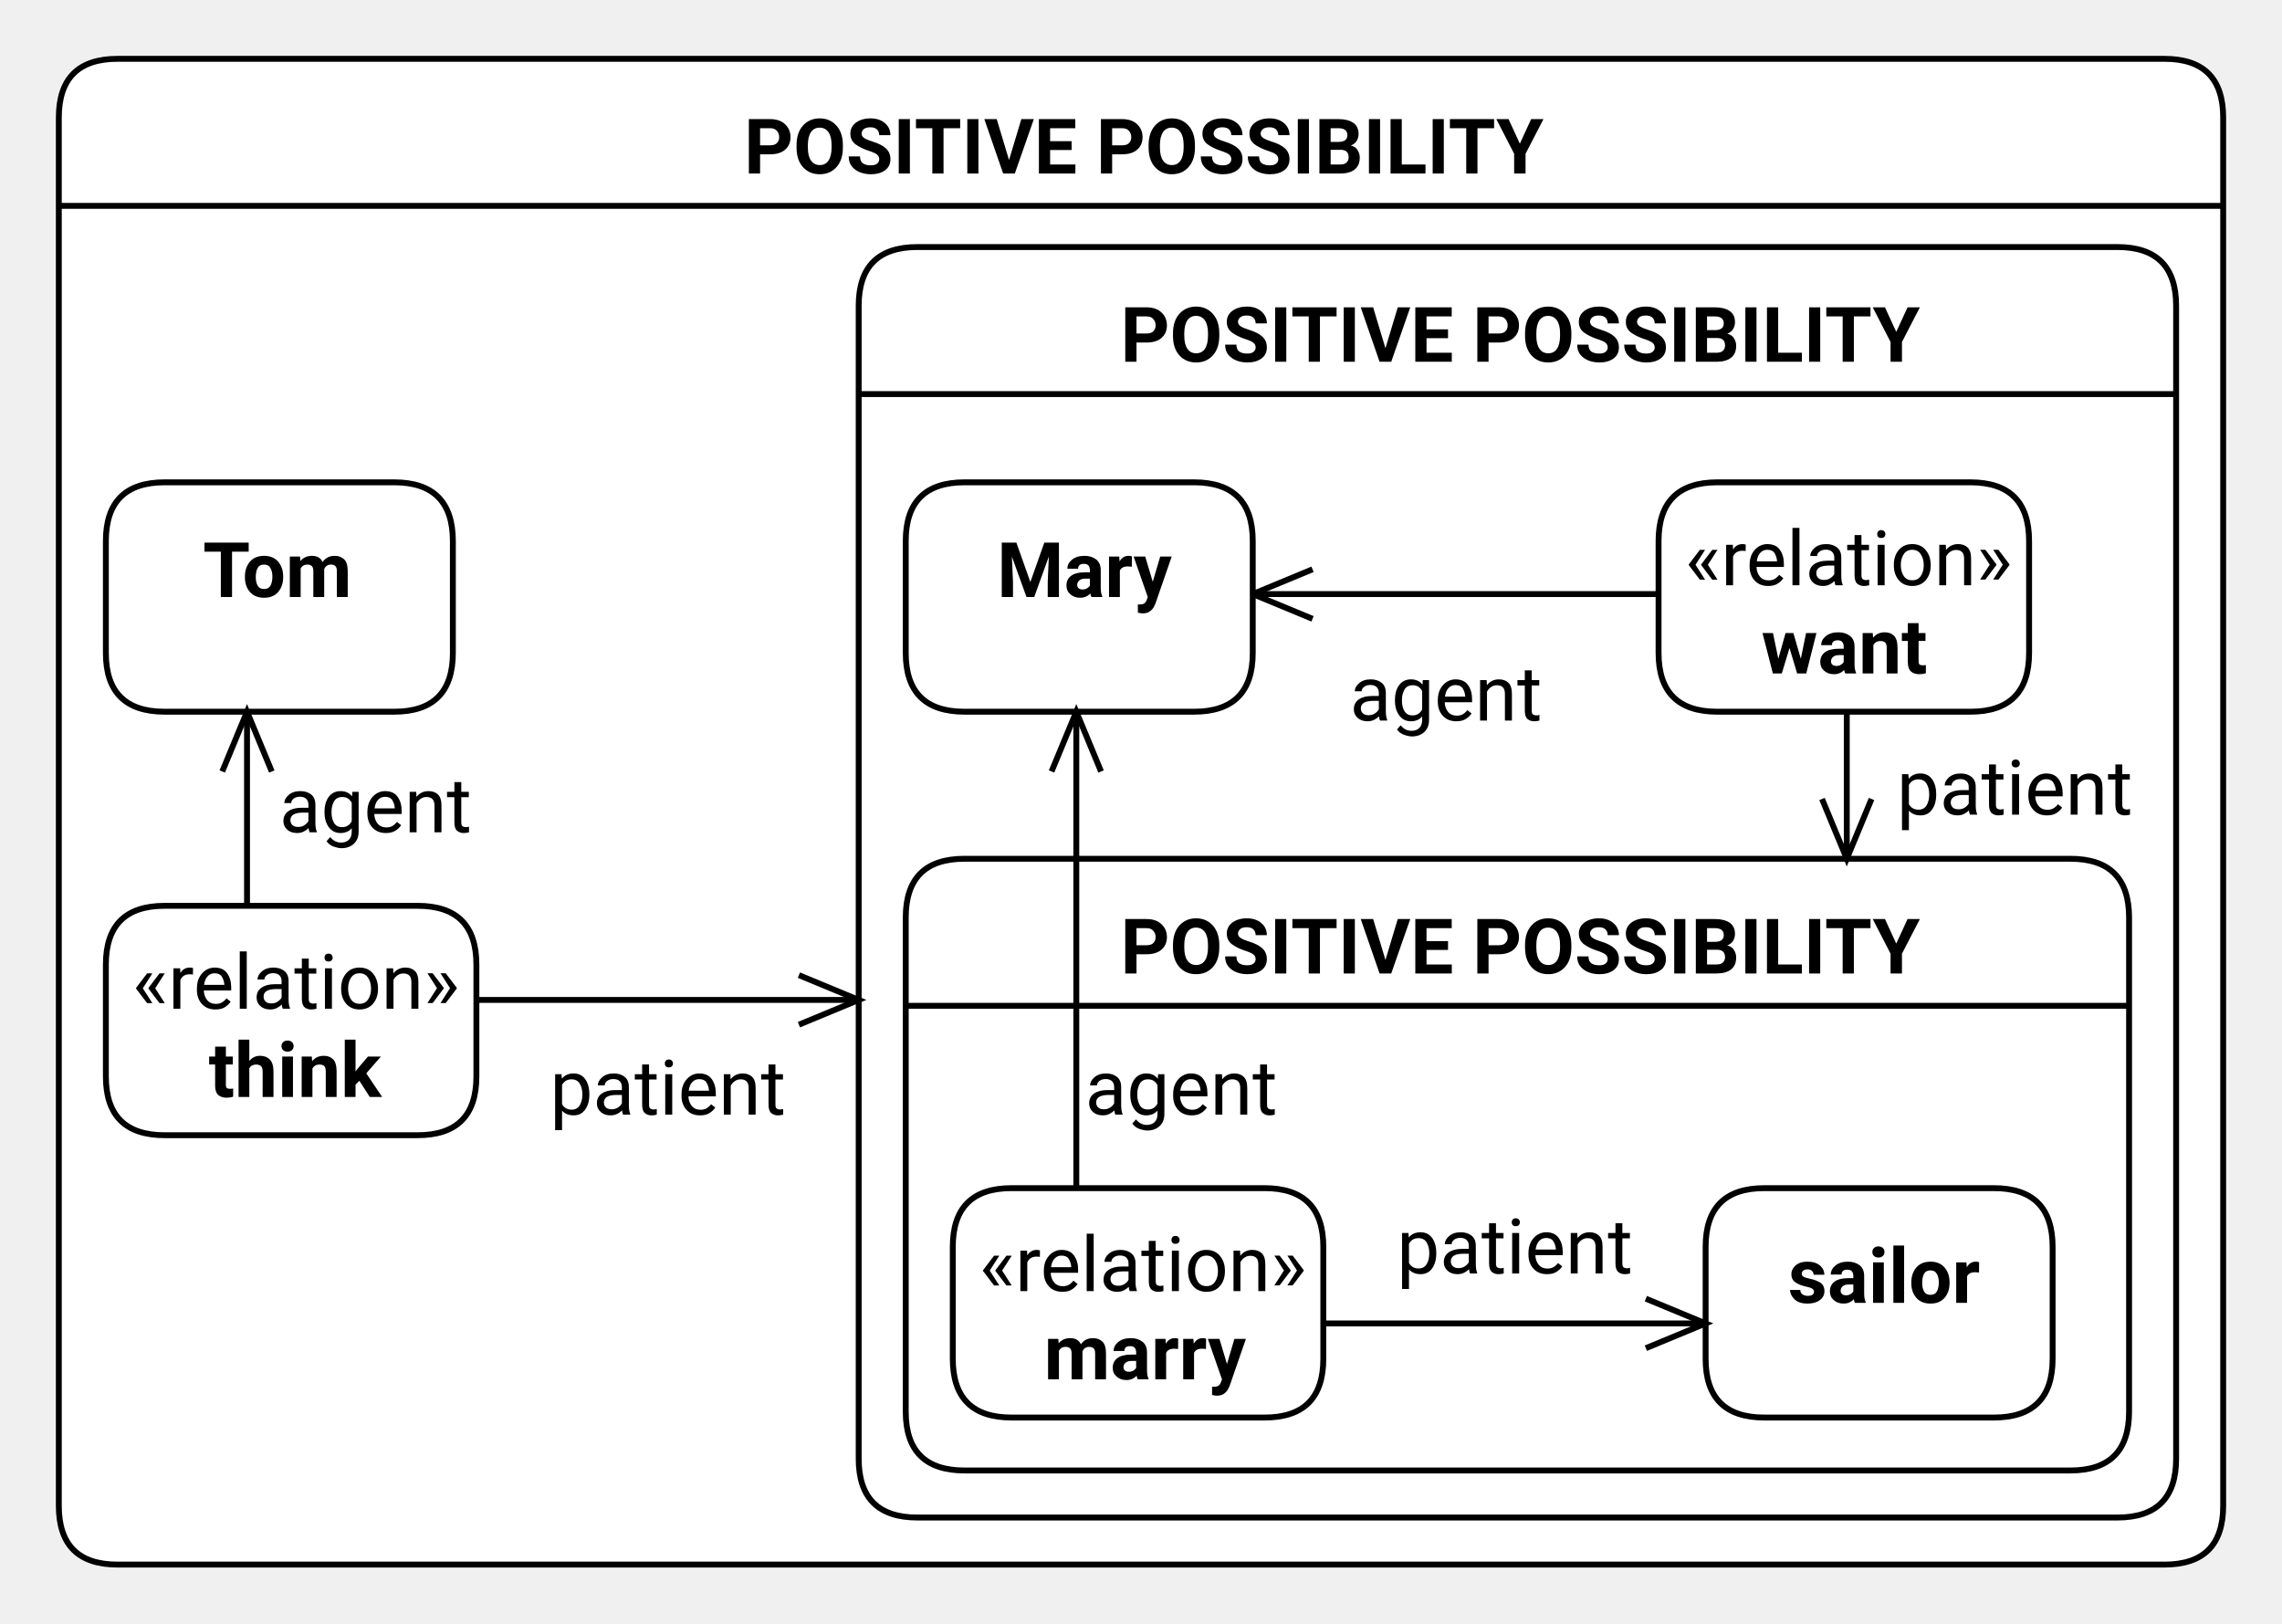
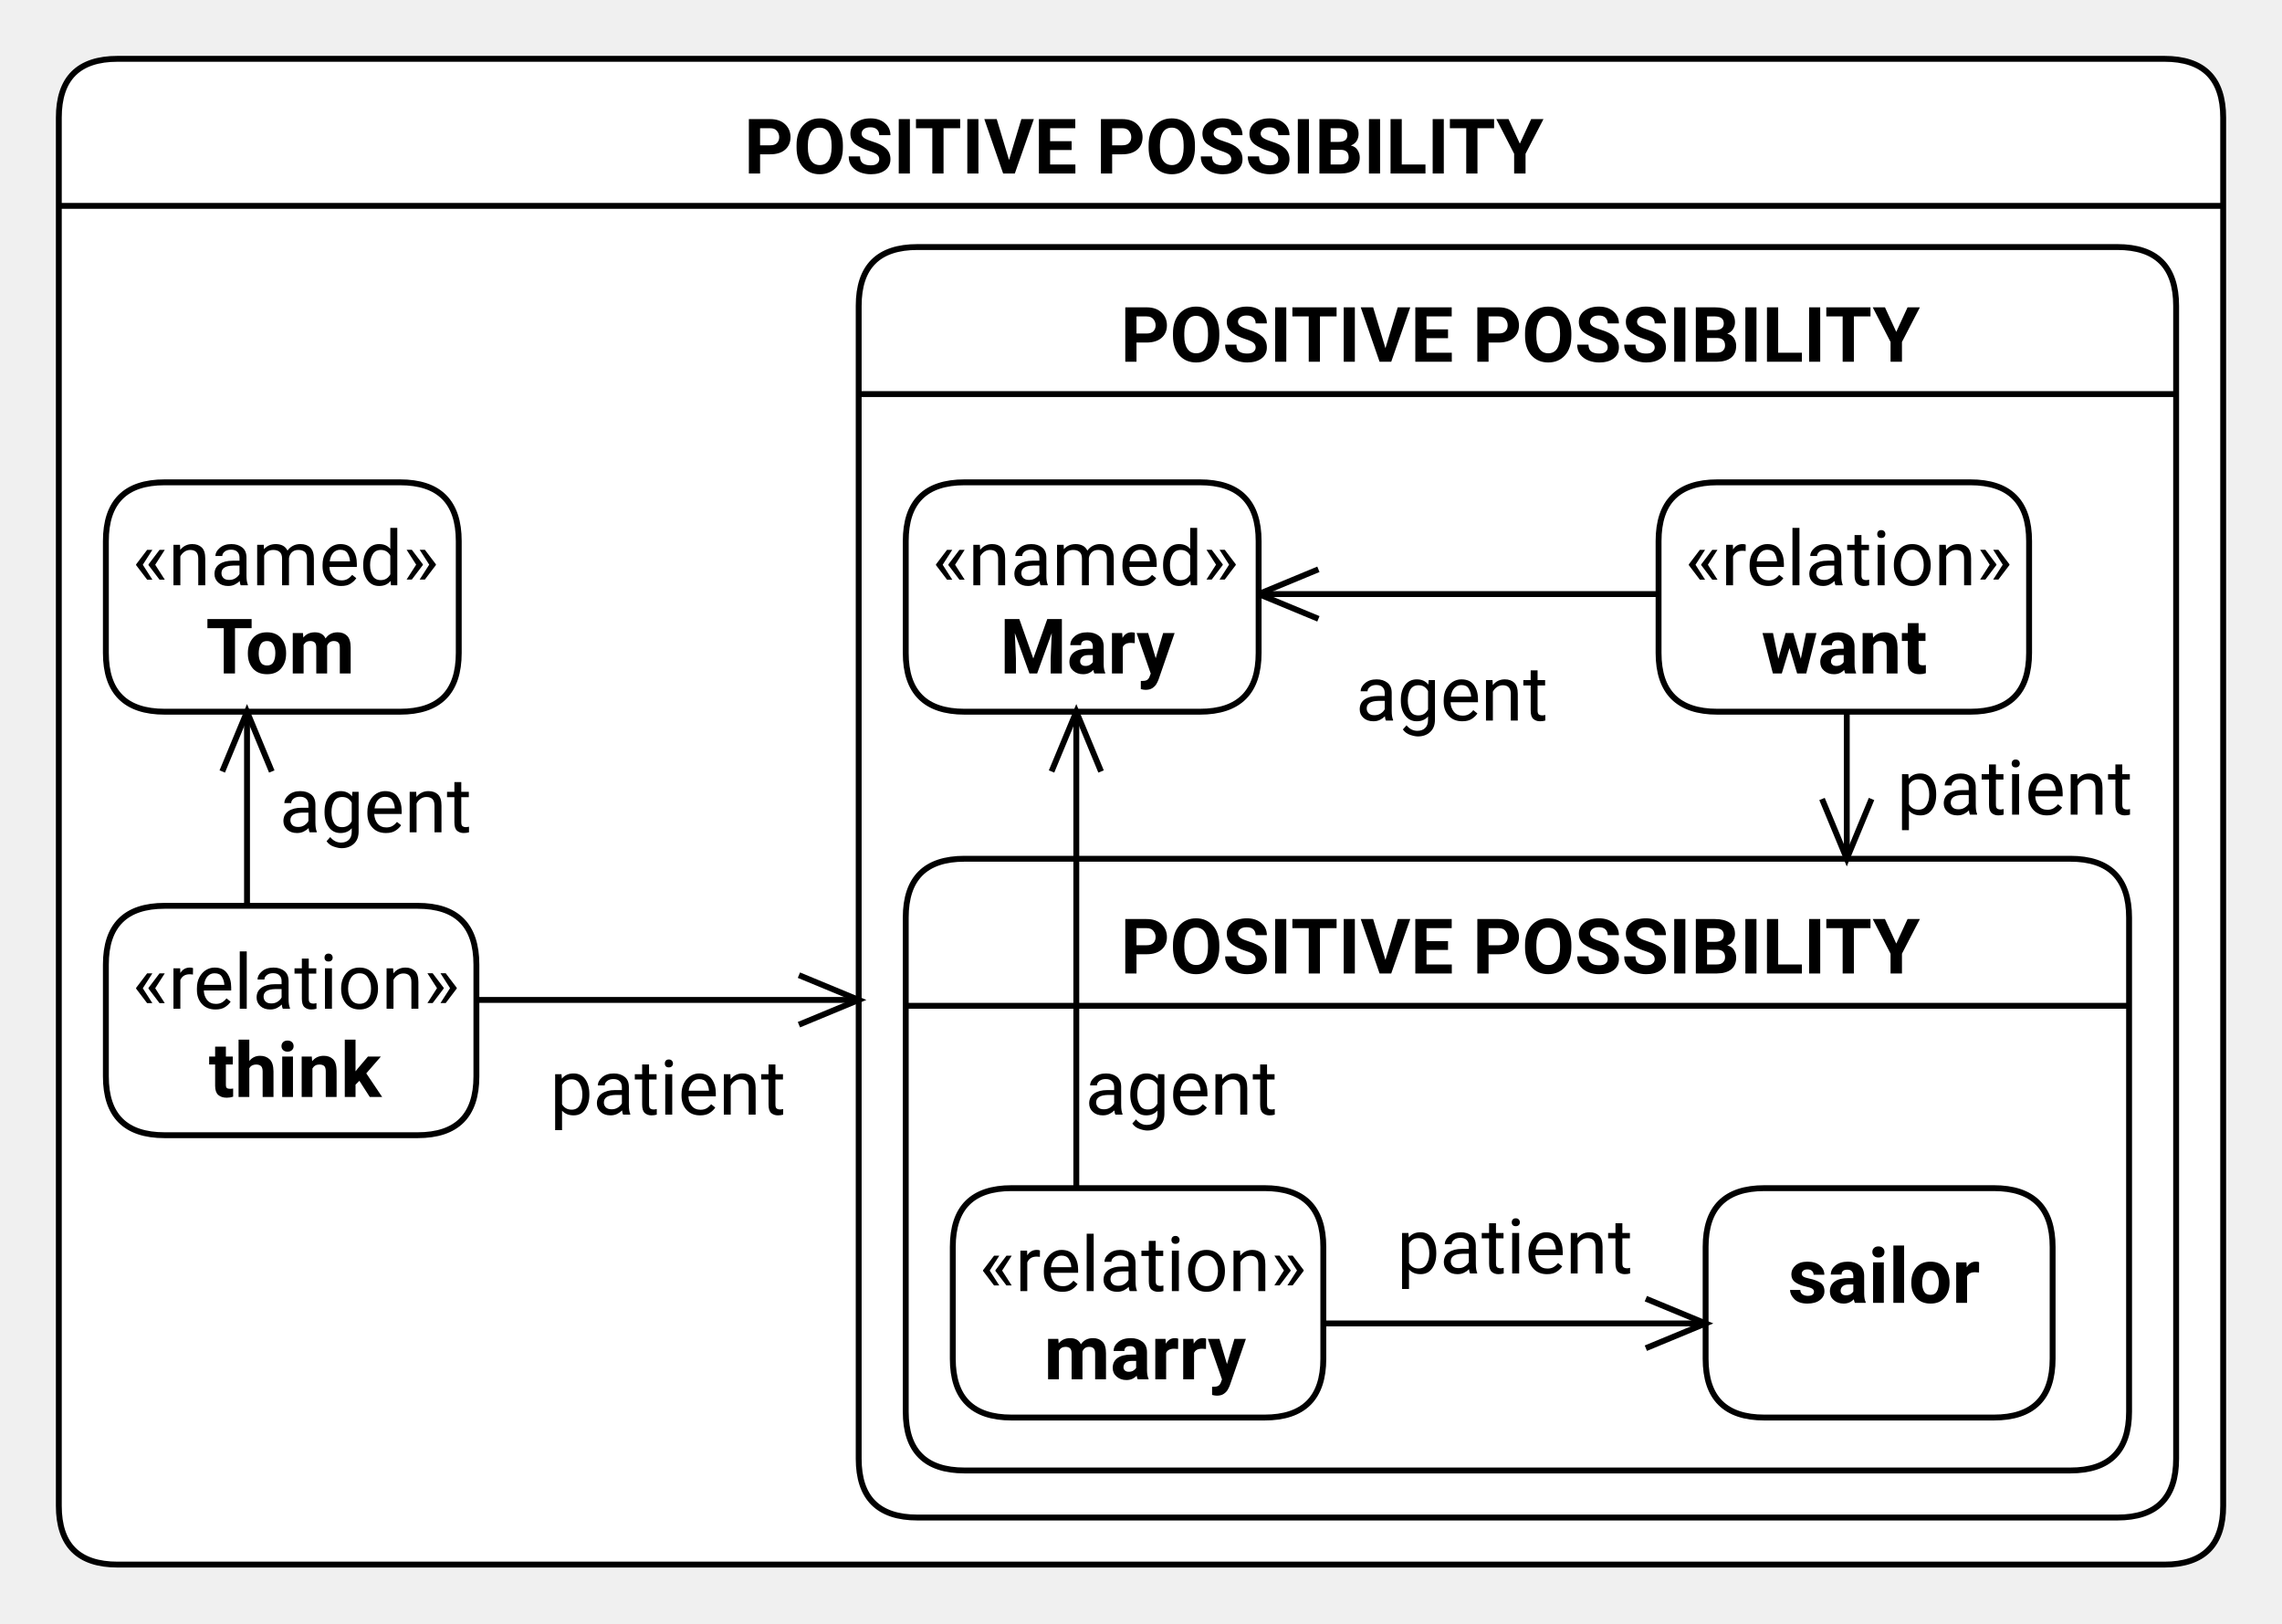
<svg xmlns="http://www.w3.org/2000/svg" version="1.1" width="388" height="276">
  <defs />
  <g>
    <g transform="translate(2,2) scale(1,1)">
      <path fill="#ffffff" stroke="none" d="M 18 8 L 366 8 Q 376 8 376 18 L 376 254 Q 376 264 366 264 L 18 264 Q 8 264 8 254 L 8 18 Q 8 8 18 8 Z" />
    </g>
    <g transform="translate(2,2) scale(1,1)">
      <path fill="none" stroke="#000000" d="M 18 8 L 366 8 Q 376 8 376 18 L 376 254 Q 376 264 366 264 L 18 264 Q 8 264 8 254 L 8 18 Q 8 8 18 8 Z" stroke-miterlimit="10" />
    </g>
    <g transform="translate(2,2) scale(1,1)">
      <path fill="none" stroke="#000000" d="M 8 33 L 376 33" stroke-miterlimit="10" />
    </g>
    <g transform="translate(2,2) scale(1,1)">
      <g>
        <path fill="none" stroke="none" />
        <text fill="#000000" stroke="none" font-family="Roboto" font-size="13px" font-style="normal" font-weight="bold" text-decoration="none" x="124.5" y="27.5">POSITIVE POSSIBILITY</text>
      </g>
    </g>
    <g transform="translate(2,2) scale(1,1)">
      <path fill="#ffffff" stroke="none" d="M 154 40 L 358 40 Q 368 40 368 50 L 368 246 Q 368 256 358 256 L 154 256 Q 144 256 144 246 L 144 50 Q 144 40 154 40 Z" />
    </g>
    <g transform="translate(2,2) scale(1,1)">
      <path fill="none" stroke="#000000" d="M 154 40 L 358 40 Q 368 40 368 50 L 368 246 Q 368 256 358 256 L 154 256 Q 144 256 144 246 L 144 50 Q 144 40 154 40 Z" stroke-miterlimit="10" />
    </g>
    <g transform="translate(2,2) scale(1,1)">
      <path fill="none" stroke="#000000" d="M 144 65 L 368 65" stroke-miterlimit="10" />
    </g>
    <g transform="translate(2,2) scale(1,1)">
      <g>
        <path fill="none" stroke="none" />
        <text fill="#000000" stroke="none" font-family="Roboto" font-size="13px" font-style="normal" font-weight="bold" text-decoration="none" x="188.5" y="59.5">POSITIVE POSSIBILITY</text>
      </g>
    </g>
    <g transform="translate(2,2) scale(1,1)">
-       <path fill="#ffffff" stroke="none" d="M 26 80 L 65 80 Q 75 80 75 90 L 75 109 Q 75 119 65 119 L 26 119 Q 16 119 16 109 L 16 90 Q 16 80 26 80 Z" />
-     </g>
-     <g transform="translate(2,2) scale(1,1)">
-       <path fill="none" stroke="#000000" d="M 26 80 L 65 80 Q 75 80 75 90 L 75 109 Q 75 119 65 119 L 26 119 Q 16 119 16 109 L 16 90 Q 16 80 26 80 Z" stroke-miterlimit="10" />
-     </g>
-     <g transform="translate(2,2) scale(1,1)">
-       <g>
-         <path fill="none" stroke="none" />
-         <text fill="#000000" stroke="none" font-family="Roboto" font-size="13px" font-style="normal" font-weight="bold" text-decoration="none" x="32.5" y="99.5">Tom</text>
+       <path fill="#ffffff" stroke="none" d="M 26 80 L 66 80 Q 76 80 76 90 L 76 109 Q 76 119 66 119 L 26 119 Q 16 119 16 109 L 16 90 Q 16 80 26 80 Z" />
+     </g>
+     <g transform="translate(2,2) scale(1,1)">
+       <path fill="none" stroke="#000000" d="M 26 80 L 66 80 Q 76 80 76 90 L 76 109 Q 76 119 66 119 L 26 119 Q 16 119 16 109 L 16 90 Q 16 80 26 80 Z" stroke-miterlimit="10" />
+     </g>
+     <g transform="translate(2,2) scale(1,1)">
+       <g>
+         <path fill="none" stroke="none" />
+         <text fill="#000000" stroke="none" font-family="Roboto" font-size="13px" font-style="normal" font-weight="normal" text-decoration="none" x="20.5" y="97.5">«named»</text>
+       </g>
+     </g>
+     <g transform="translate(2,2) scale(1,1)">
+       <g>
+         <path fill="none" stroke="none" />
+         <text fill="#000000" stroke="none" font-family="Roboto" font-size="13px" font-style="normal" font-weight="bold" text-decoration="none" x="33" y="112.5">Tom</text>
      </g>
    </g>
    <g transform="translate(2,2) scale(1,1)">
      <path fill="#ffffff" stroke="none" d="M 26 152 L 69 152 Q 79 152 79 162 L 79 181 Q 79 191 69 191 L 26 191 Q 16 191 16 181 L 16 162 Q 16 152 26 152 Z" />
    </g>
    <g transform="translate(2,2) scale(1,1)">
      <path fill="none" stroke="#000000" d="M 26 152 L 69 152 Q 79 152 79 162 L 79 181 Q 79 191 69 191 L 26 191 Q 16 191 16 181 L 16 162 Q 16 152 26 152 Z" stroke-miterlimit="10" />
    </g>
    <g transform="translate(2,2) scale(1,1)">
      <g>
        <path fill="none" stroke="none" />
        <text fill="#000000" stroke="none" font-family="Roboto" font-size="13px" font-style="normal" font-weight="normal" text-decoration="none" x="20.5" y="169.5">«relation»</text>
      </g>
    </g>
    <g transform="translate(2,2) scale(1,1)">
      <g>
        <path fill="none" stroke="none" />
        <text fill="#000000" stroke="none" font-family="Roboto" font-size="13px" font-style="normal" font-weight="bold" text-decoration="none" x="33.5" y="184.5">think</text>
      </g>
    </g>
    <g transform="translate(2,2) scale(1,1)">
-       <path fill="none" stroke="#000000" d="M 280 99 L 211 99" stroke-miterlimit="10" />
-     </g>
-     <g transform="translate(2,2) scale(1,1)">
-       <path fill="none" stroke="#000000" d="M 221.163 94.79 L 211 99 L 221.163 103.21" stroke-miterlimit="10" />
-     </g>
-     <g transform="translate(2,2) scale(1,1)">
-       <g>
-         <path fill="none" stroke="none" />
-         <text fill="#000000" stroke="none" font-family="Roboto" font-size="13px" font-style="normal" font-weight="normal" text-decoration="none" x="227.5" y="120.5">agent</text>
+       <path fill="none" stroke="#000000" d="M 280 99 L 212 99" stroke-miterlimit="10" />
+     </g>
+     <g transform="translate(2,2) scale(1,1)">
+       <path fill="none" stroke="#000000" d="M 222.163 94.79 L 212 99 L 222.163 103.21" stroke-miterlimit="10" />
+     </g>
+     <g transform="translate(2,2) scale(1,1)">
+       <g>
+         <path fill="none" stroke="none" />
+         <text fill="#000000" stroke="none" font-family="Roboto" font-size="13px" font-style="normal" font-weight="normal" text-decoration="none" x="228.5" y="120.5">agent</text>
      </g>
    </g>
    <g transform="translate(2,2) scale(1,1)">
      <path fill="none" stroke="#000000" d="M 40 152 L 40 119" stroke-miterlimit="10" />
    </g>
    <g transform="translate(2,2) scale(1,1)">
      <path fill="none" stroke="#000000" d="M 44.21 129.163 L 40 119 L 35.79 129.163" stroke-miterlimit="10" />
    </g>
    <g transform="translate(2,2) scale(1,1)">
      <g>
        <path fill="none" stroke="none" />
        <text fill="#000000" stroke="none" font-family="Roboto" font-size="13px" font-style="normal" font-weight="normal" text-decoration="none" x="45.5" y="139.5">agent</text>
      </g>
    </g>
    <g transform="translate(2,2) scale(1,1)">
      <path fill="none" stroke="#000000" d="M 79 168 L 144 168" stroke-miterlimit="10" />
    </g>
    <g transform="translate(2,2) scale(1,1)">
      <path fill="none" stroke="#000000" d="M 133.837 172.21 L 144 168 L 133.837 163.79" stroke-miterlimit="10" />
    </g>
    <g transform="translate(2,2) scale(1,1)">
      <g>
        <path fill="none" stroke="none" />
        <text fill="#000000" stroke="none" font-family="Roboto" font-size="13px" font-style="normal" font-weight="normal" text-decoration="none" x="91.5" y="187.5">patient</text>
      </g>
    </g>
    <g transform="translate(2,2) scale(1,1)">
-       <path fill="#ffffff" stroke="none" d="M 162 80 L 201 80 Q 211 80 211 90 L 211 109 Q 211 119 201 119 L 162 119 Q 152 119 152 109 L 152 90 Q 152 80 162 80 Z" />
-     </g>
-     <g transform="translate(2,2) scale(1,1)">
-       <path fill="none" stroke="#000000" d="M 162 80 L 201 80 Q 211 80 211 90 L 211 109 Q 211 119 201 119 L 162 119 Q 152 119 152 109 L 152 90 Q 152 80 162 80 Z" stroke-miterlimit="10" />
-     </g>
-     <g transform="translate(2,2) scale(1,1)">
-       <g>
-         <path fill="none" stroke="none" />
-         <text fill="#000000" stroke="none" font-family="Roboto" font-size="13px" font-style="normal" font-weight="bold" text-decoration="none" x="167.5" y="99.5">Mary</text>
+       <path fill="#ffffff" stroke="none" d="M 162 80 L 202 80 Q 212 80 212 90 L 212 109 Q 212 119 202 119 L 162 119 Q 152 119 152 109 L 152 90 Q 152 80 162 80 Z" />
+     </g>
+     <g transform="translate(2,2) scale(1,1)">
+       <path fill="none" stroke="#000000" d="M 162 80 L 202 80 Q 212 80 212 90 L 212 109 Q 212 119 202 119 L 162 119 Q 152 119 152 109 L 152 90 Q 152 80 162 80 Z" stroke-miterlimit="10" />
+     </g>
+     <g transform="translate(2,2) scale(1,1)">
+       <g>
+         <path fill="none" stroke="none" />
+         <text fill="#000000" stroke="none" font-family="Roboto" font-size="13px" font-style="normal" font-weight="normal" text-decoration="none" x="156.5" y="97.5">«named»</text>
+       </g>
+     </g>
+     <g transform="translate(2,2) scale(1,1)">
+       <g>
+         <path fill="none" stroke="none" />
+         <text fill="#000000" stroke="none" font-family="Roboto" font-size="13px" font-style="normal" font-weight="bold" text-decoration="none" x="168" y="112.5">Mary</text>
      </g>
    </g>
    <g transform="translate(2,2) scale(1,1)">
      <path fill="#ffffff" stroke="none" d="M 290 80 L 333 80 Q 343 80 343 90 L 343 109 Q 343 119 333 119 L 290 119 Q 280 119 280 109 L 280 90 Q 280 80 290 80 Z" />
    </g>
    <g transform="translate(2,2) scale(1,1)">
      <path fill="none" stroke="#000000" d="M 290 80 L 333 80 Q 343 80 343 90 L 343 109 Q 343 119 333 119 L 290 119 Q 280 119 280 109 L 280 90 Q 280 80 290 80 Z" stroke-miterlimit="10" />
    </g>
    <g transform="translate(2,2) scale(1,1)">
      <g>
        <path fill="none" stroke="none" />
        <text fill="#000000" stroke="none" font-family="Roboto" font-size="13px" font-style="normal" font-weight="normal" text-decoration="none" x="284.5" y="97.5">«relation»</text>
      </g>
    </g>
    <g transform="translate(2,2) scale(1,1)">
      <g>
        <path fill="none" stroke="none" />
        <text fill="#000000" stroke="none" font-family="Roboto" font-size="13px" font-style="normal" font-weight="bold" text-decoration="none" x="297.5" y="112.5">want</text>
      </g>
    </g>
    <g transform="translate(2,2) scale(1,1)">
      <path fill="#ffffff" stroke="none" d="M 162 144 L 350 144 Q 360 144 360 154 L 360 238 Q 360 248 350 248 L 162 248 Q 152 248 152 238 L 152 154 Q 152 144 162 144 Z" />
    </g>
    <g transform="translate(2,2) scale(1,1)">
      <path fill="none" stroke="#000000" d="M 162 144 L 350 144 Q 360 144 360 154 L 360 238 Q 360 248 350 248 L 162 248 Q 152 248 152 238 L 152 154 Q 152 144 162 144 Z" stroke-miterlimit="10" />
    </g>
    <g transform="translate(2,2) scale(1,1)">
      <path fill="none" stroke="#000000" d="M 152 169 L 360 169" stroke-miterlimit="10" />
    </g>
    <g transform="translate(2,2) scale(1,1)">
      <g>
        <path fill="none" stroke="none" />
        <text fill="#000000" stroke="none" font-family="Roboto" font-size="13px" font-style="normal" font-weight="bold" text-decoration="none" x="188.5" y="163.5">POSITIVE POSSIBILITY</text>
      </g>
    </g>
    <g transform="translate(2,2) scale(1,1)">
      <path fill="#ffffff" stroke="none" d="M 170 200 L 213 200 Q 223 200 223 210 L 223 229 Q 223 239 213 239 L 170 239 Q 160 239 160 229 L 160 210 Q 160 200 170 200 Z" />
    </g>
    <g transform="translate(2,2) scale(1,1)">
      <path fill="none" stroke="#000000" d="M 170 200 L 213 200 Q 223 200 223 210 L 223 229 Q 223 239 213 239 L 170 239 Q 160 239 160 229 L 160 210 Q 160 200 170 200 Z" stroke-miterlimit="10" />
    </g>
    <g transform="translate(2,2) scale(1,1)">
      <g>
        <path fill="none" stroke="none" />
        <text fill="#000000" stroke="none" font-family="Roboto" font-size="13px" font-style="normal" font-weight="normal" text-decoration="none" x="164.5" y="217.5">«relation»</text>
      </g>
    </g>
    <g transform="translate(2,2) scale(1,1)">
      <g>
        <path fill="none" stroke="none" />
        <text fill="#000000" stroke="none" font-family="Roboto" font-size="13px" font-style="normal" font-weight="bold" text-decoration="none" x="175.5" y="232.5">marry</text>
      </g>
    </g>
    <g transform="translate(2,2) scale(1,1)">
      <path fill="#ffffff" stroke="none" d="M 298 200 L 337 200 Q 347 200 347 210 L 347 229 Q 347 239 337 239 L 298 239 Q 288 239 288 229 L 288 210 Q 288 200 298 200 Z" />
    </g>
    <g transform="translate(2,2) scale(1,1)">
      <path fill="none" stroke="#000000" d="M 298 200 L 337 200 Q 347 200 347 210 L 347 229 Q 347 239 337 239 L 298 239 Q 288 239 288 229 L 288 210 Q 288 200 298 200 Z" stroke-miterlimit="10" />
    </g>
    <g transform="translate(2,2) scale(1,1)">
      <g>
        <path fill="none" stroke="none" />
        <text fill="#000000" stroke="none" font-family="Roboto" font-size="13px" font-style="normal" font-weight="bold" text-decoration="none" x="302" y="219.5">sailor</text>
      </g>
    </g>
    <g transform="translate(2,2) scale(1,1)">
      <path fill="none" stroke="#000000" d="M 181 200 L 181 119" stroke-miterlimit="10" />
    </g>
    <g transform="translate(2,2) scale(1,1)">
      <path fill="none" stroke="#000000" d="M 185.21 129.163 L 181 119 L 176.79 129.163" stroke-miterlimit="10" />
    </g>
    <g transform="translate(2,2) scale(1,1)">
      <g>
        <path fill="none" stroke="none" />
        <text fill="#000000" stroke="none" font-family="Roboto" font-size="13px" font-style="normal" font-weight="normal" text-decoration="none" x="182.5" y="187.5">agent</text>
      </g>
    </g>
    <g transform="translate(2,2) scale(1,1)">
      <path fill="none" stroke="#000000" d="M 312 119 L 312 144" stroke-miterlimit="10" />
    </g>
    <g transform="translate(2,2) scale(1,1)">
      <path fill="none" stroke="#000000" d="M 307.79 133.837 L 312 144 L 316.21 133.837" stroke-miterlimit="10" />
    </g>
    <g transform="translate(2,2) scale(1,1)">
      <g>
        <path fill="none" stroke="none" />
        <text fill="#000000" stroke="none" font-family="Roboto" font-size="13px" font-style="normal" font-weight="normal" text-decoration="none" x="320.5" y="136.5">patient</text>
      </g>
    </g>
    <g transform="translate(2,2) scale(1,1)">
      <path fill="none" stroke="#000000" d="M 223 223 L 288 223" stroke-miterlimit="10" />
    </g>
    <g transform="translate(2,2) scale(1,1)">
      <path fill="none" stroke="#000000" d="M 277.837 227.21 L 288 223 L 277.837 218.79" stroke-miterlimit="10" />
    </g>
    <g transform="translate(2,2) scale(1,1)">
      <g>
        <path fill="none" stroke="none" />
        <text fill="#000000" stroke="none" font-family="Roboto" font-size="13px" font-style="normal" font-weight="normal" text-decoration="none" x="235.5" y="214.5">patient</text>
      </g>
    </g>
  </g>
</svg>
